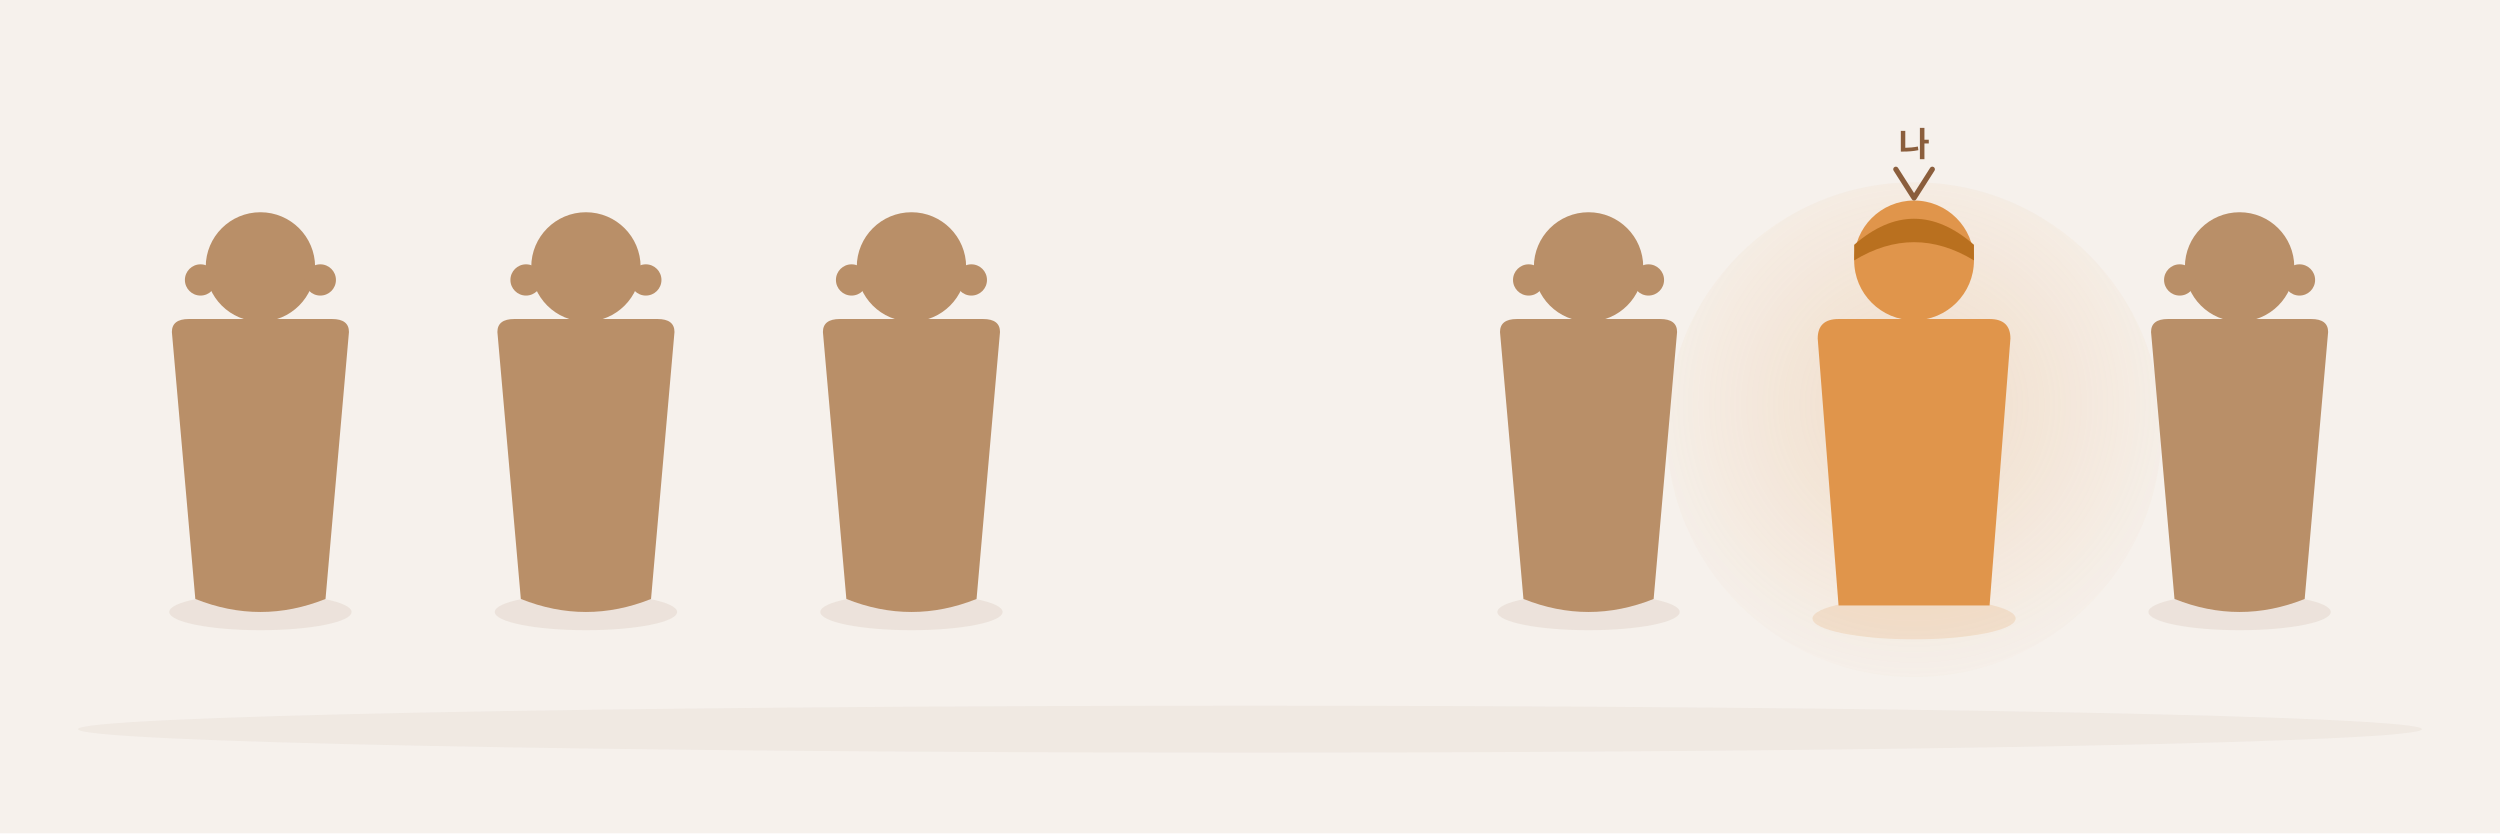
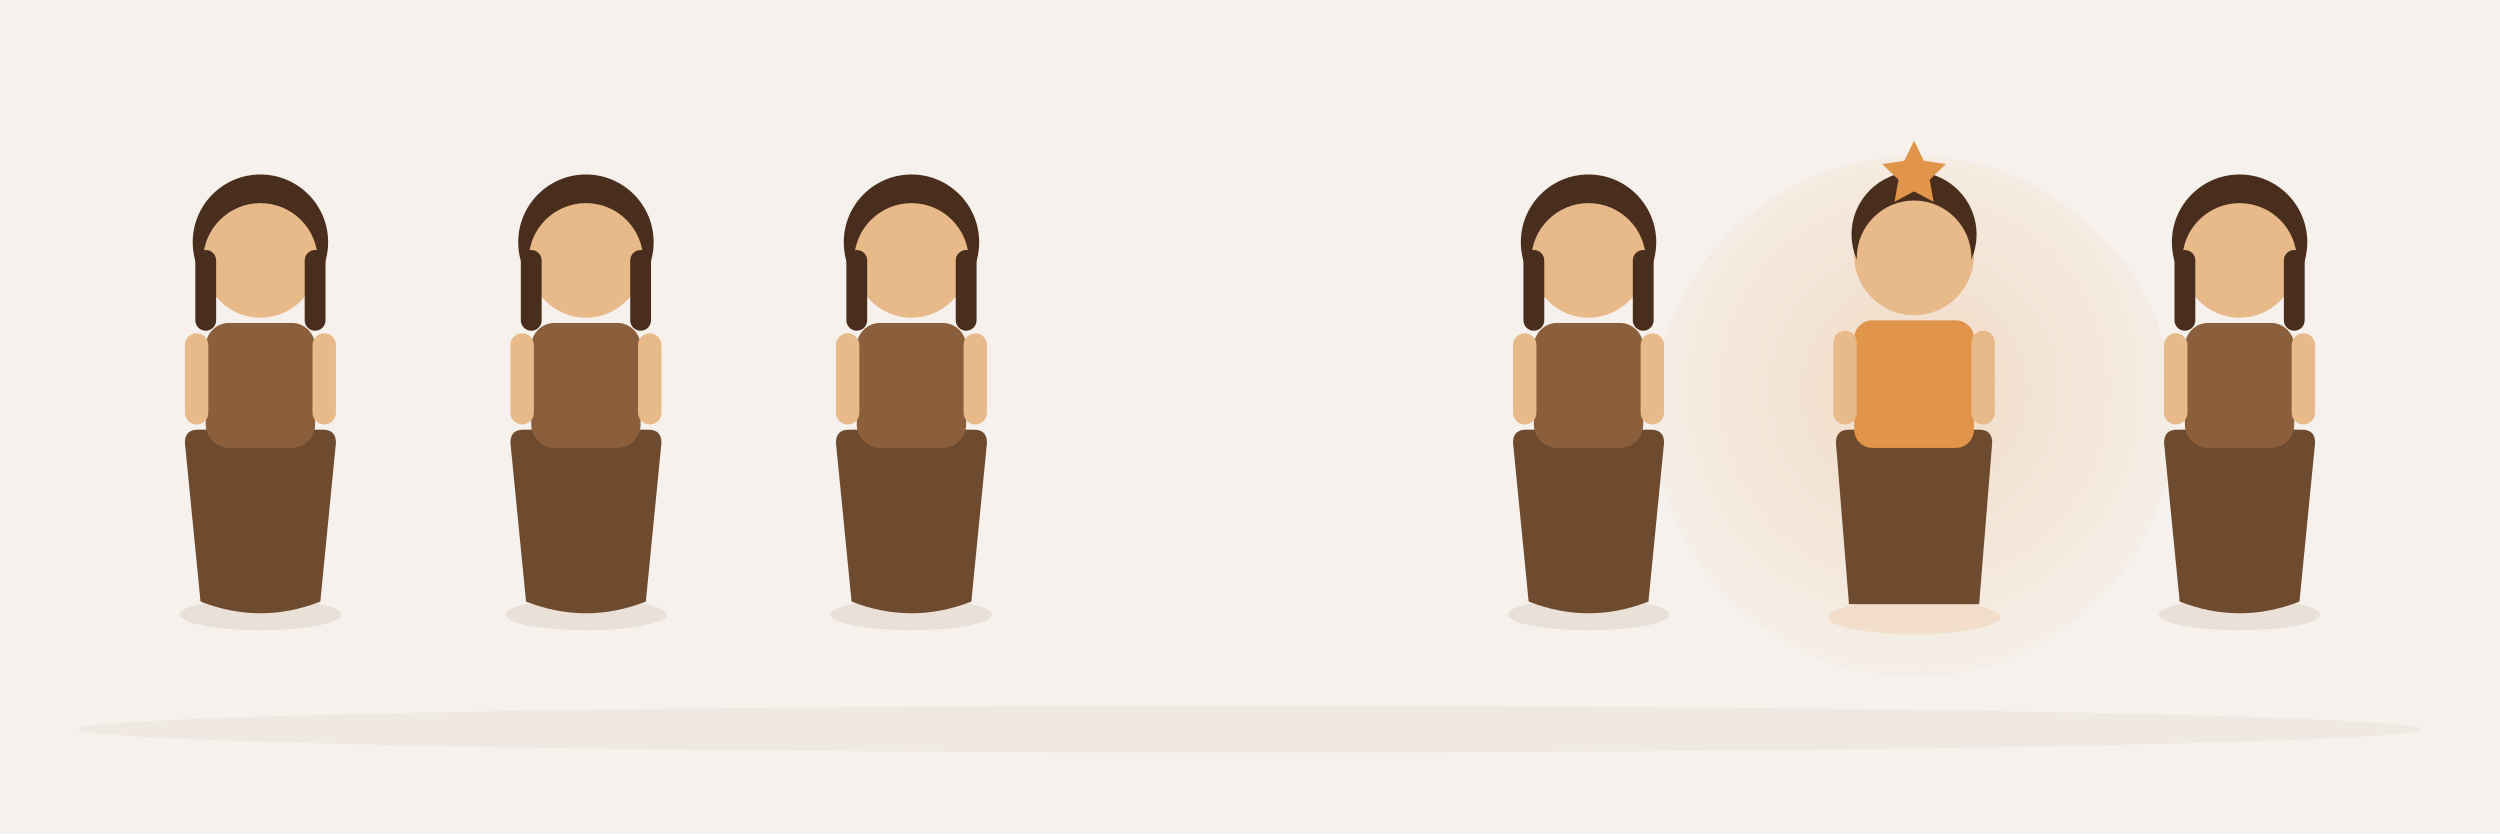
<svg xmlns="http://www.w3.org/2000/svg" viewBox="0 0 1920 640" width="1920" height="640">
  <defs>
    <radialGradient id="spotlight" cx="50%" cy="45%" r="60%">
-       <stop offset="0%" stop-color="#E0954B" stop-opacity="0.22" />
+       <stop offset="0%" stop-color="#E0954B" stop-opacity="0.25" />
      <stop offset="100%" stop-color="#E0954B" stop-opacity="0" />
    </radialGradient>
  </defs>
  <rect x="0" y="0" width="1920" height="640" fill="#F6F1EC" />
  <ellipse cx="960" cy="560" rx="900" ry="18" fill="#8B5E3C" opacity="0.06" />
-   <circle cx="1470" cy="330" r="190" fill="url(#spotlight)" />
+   <circle cx="1470" cy="320" r="200" fill="url(#spotlight)" />
  <g transform="translate(200,0)">
-     <ellipse cx="0" cy="470" rx="70" ry="14" fill="#8B5E3C" opacity="0.10" />
-     <path d="M -50 460 L -68 255 Q -68 245 -55 245 L 55 245 Q 68 245 68 255 L 50 460 Q 0 480 -50 460 Z" fill="#B98F68" />
-     <circle cx="0" cy="205" r="42" fill="#B98F68" />
-     <circle cx="-46" cy="215" r="12" fill="#B98F68" />
-     <circle cx="46" cy="215" r="12" fill="#B98F68" />
+     <ellipse cx="0" cy="472" rx="62" ry="12" fill="#8B5E3C" opacity="0.12" />
+     <path d="M -46 462 L -58 340 Q -58 330 -48 330 L 48 330 Q 58 330 58 340 L 46 462 Q 0 480 -46 462 Z" fill="#6E4A2E" />
+     <rect x="-42" y="248" width="84" height="96" rx="18" fill="#8B5E3C" />
+     <rect x="-58" y="256" width="18" height="70" rx="9" fill="#E8B989" />
+     <rect x="40" y="256" width="18" height="70" rx="9" fill="#E8B989" />
+     <circle cx="0" cy="196" r="46" fill="#E8B989" />
+     <circle cx="0" cy="186" r="52" fill="#4A2E1D" />
+     <circle cx="0" cy="200" r="44" fill="#E8B989" />
+     <rect x="-50" y="192" width="16" height="62" rx="8" fill="#4A2E1D" />
+     <rect x="34" y="192" width="16" height="62" rx="8" fill="#4A2E1D" />
  </g>
  <g transform="translate(450,0)">
-     <ellipse cx="0" cy="470" rx="70" ry="14" fill="#8B5E3C" opacity="0.10" />
-     <path d="M -50 460 L -68 255 Q -68 245 -55 245 L 55 245 Q 68 245 68 255 L 50 460 Q 0 480 -50 460 Z" fill="#B98F68" />
-     <circle cx="0" cy="205" r="42" fill="#B98F68" />
-     <circle cx="-46" cy="215" r="12" fill="#B98F68" />
-     <circle cx="46" cy="215" r="12" fill="#B98F68" />
+     <ellipse cx="0" cy="472" rx="62" ry="12" fill="#8B5E3C" opacity="0.12" />
+     <path d="M -46 462 L -58 340 Q -58 330 -48 330 L 48 330 Q 58 330 58 340 L 46 462 Q 0 480 -46 462 Z" fill="#6E4A2E" />
+     <rect x="-42" y="248" width="84" height="96" rx="18" fill="#8B5E3C" />
+     <rect x="-58" y="256" width="18" height="70" rx="9" fill="#E8B989" />
+     <rect x="40" y="256" width="18" height="70" rx="9" fill="#E8B989" />
+     <circle cx="0" cy="196" r="46" fill="#E8B989" />
+     <circle cx="0" cy="186" r="52" fill="#4A2E1D" />
+     <circle cx="0" cy="200" r="44" fill="#E8B989" />
+     <rect x="-50" y="192" width="16" height="62" rx="8" fill="#4A2E1D" />
+     <rect x="34" y="192" width="16" height="62" rx="8" fill="#4A2E1D" />
  </g>
  <g transform="translate(700,0)">
-     <ellipse cx="0" cy="470" rx="70" ry="14" fill="#8B5E3C" opacity="0.10" />
-     <path d="M -50 460 L -68 255 Q -68 245 -55 245 L 55 245 Q 68 245 68 255 L 50 460 Q 0 480 -50 460 Z" fill="#B98F68" />
-     <circle cx="0" cy="205" r="42" fill="#B98F68" />
-     <circle cx="-46" cy="215" r="12" fill="#B98F68" />
-     <circle cx="46" cy="215" r="12" fill="#B98F68" />
+     <ellipse cx="0" cy="472" rx="62" ry="12" fill="#8B5E3C" opacity="0.12" />
+     <path d="M -46 462 L -58 340 Q -58 330 -48 330 L 48 330 Q 58 330 58 340 L 46 462 Q 0 480 -46 462 Z" fill="#6E4A2E" />
+     <rect x="-42" y="248" width="84" height="96" rx="18" fill="#8B5E3C" />
+     <rect x="-58" y="256" width="18" height="70" rx="9" fill="#E8B989" />
+     <rect x="40" y="256" width="18" height="70" rx="9" fill="#E8B989" />
+     <circle cx="0" cy="196" r="46" fill="#E8B989" />
+     <circle cx="0" cy="186" r="52" fill="#4A2E1D" />
+     <circle cx="0" cy="200" r="44" fill="#E8B989" />
+     <rect x="-50" y="192" width="16" height="62" rx="8" fill="#4A2E1D" />
+     <rect x="34" y="192" width="16" height="62" rx="8" fill="#4A2E1D" />
  </g>
  <g transform="translate(1220,0)">
-     <ellipse cx="0" cy="470" rx="70" ry="14" fill="#8B5E3C" opacity="0.10" />
-     <path d="M -50 460 L -68 255 Q -68 245 -55 245 L 55 245 Q 68 245 68 255 L 50 460 Q 0 480 -50 460 Z" fill="#B98F68" />
-     <circle cx="0" cy="205" r="42" fill="#B98F68" />
-     <circle cx="-46" cy="215" r="12" fill="#B98F68" />
-     <circle cx="46" cy="215" r="12" fill="#B98F68" />
+     <ellipse cx="0" cy="472" rx="62" ry="12" fill="#8B5E3C" opacity="0.12" />
+     <path d="M -46 462 L -58 340 Q -58 330 -48 330 L 48 330 Q 58 330 58 340 L 46 462 Q 0 480 -46 462 Z" fill="#6E4A2E" />
+     <rect x="-42" y="248" width="84" height="96" rx="18" fill="#8B5E3C" />
+     <rect x="-58" y="256" width="18" height="70" rx="9" fill="#E8B989" />
+     <rect x="40" y="256" width="18" height="70" rx="9" fill="#E8B989" />
+     <circle cx="0" cy="196" r="46" fill="#E8B989" />
+     <circle cx="0" cy="186" r="52" fill="#4A2E1D" />
+     <circle cx="0" cy="200" r="44" fill="#E8B989" />
+     <rect x="-50" y="192" width="16" height="62" rx="8" fill="#4A2E1D" />
+     <rect x="34" y="192" width="16" height="62" rx="8" fill="#4A2E1D" />
  </g>
  <g transform="translate(1470,0)">
-     <ellipse cx="0" cy="475" rx="78" ry="16" fill="#E0954B" opacity="0.18" />
-     <path d="M -58 465 L -74 260 Q -74 245 -58 245 L 58 245 Q 74 245 74 260 L 58 465 Z" fill="#E0954B" />
-     <circle cx="0" cy="200" r="46" fill="#E0954B" />
-     <path d="M -46 188 Q 0 148 46 188 L 46 200 Q 0 172 -46 200 Z" fill="#B9701F" />
-     <text x="0" y="120" text-anchor="middle" font-family="Arial, sans-serif" font-size="26" fill="#8B5E3C" font-weight="bold">나</text>
-     <path d="M -14 130 L 0 152 L 14 130" fill="none" stroke="#8B5E3C" stroke-width="4" stroke-linecap="round" stroke-linejoin="round" />
+     <ellipse cx="0" cy="474" rx="66" ry="13" fill="#E0954B" opacity="0.16" />
+     <path d="M -50 464 L -60 340 Q -60 330 -50 330 L 50 330 Q 60 330 60 340 L 50 464 Z" fill="#6E4A2E" />
+     <rect x="-46" y="246" width="92" height="98" rx="14" fill="#E0954B" />
+     <rect x="-62" y="254" width="18" height="72" rx="9" fill="#E8B989" />
+     <rect x="44" y="254" width="18" height="72" rx="9" fill="#E8B989" />
+     <circle cx="0" cy="196" r="46" fill="#E8B989" />
+     <circle cx="0" cy="180" r="48" fill="#4A2E1D" />
+     <circle cx="0" cy="198" r="44" fill="#E8B989" />
+     <path d="M0 108 l7.5 15.5 17 2.5 -12.5 12 3 17 -15 -8 -15 8 3 -17 -12.5 -12 17 -2.5 Z" fill="#E0954B" />
  </g>
  <g transform="translate(1720,0)">
-     <ellipse cx="0" cy="470" rx="70" ry="14" fill="#8B5E3C" opacity="0.10" />
-     <path d="M -50 460 L -68 255 Q -68 245 -55 245 L 55 245 Q 68 245 68 255 L 50 460 Q 0 480 -50 460 Z" fill="#B98F68" />
-     <circle cx="0" cy="205" r="42" fill="#B98F68" />
-     <circle cx="-46" cy="215" r="12" fill="#B98F68" />
-     <circle cx="46" cy="215" r="12" fill="#B98F68" />
+     <ellipse cx="0" cy="472" rx="62" ry="12" fill="#8B5E3C" opacity="0.12" />
+     <path d="M -46 462 L -58 340 Q -58 330 -48 330 L 48 330 Q 58 330 58 340 L 46 462 Q 0 480 -46 462 Z" fill="#6E4A2E" />
+     <rect x="-42" y="248" width="84" height="96" rx="18" fill="#8B5E3C" />
+     <rect x="-58" y="256" width="18" height="70" rx="9" fill="#E8B989" />
+     <rect x="40" y="256" width="18" height="70" rx="9" fill="#E8B989" />
+     <circle cx="0" cy="196" r="46" fill="#E8B989" />
+     <circle cx="0" cy="186" r="52" fill="#4A2E1D" />
+     <circle cx="0" cy="200" r="44" fill="#E8B989" />
+     <rect x="-50" y="192" width="16" height="62" rx="8" fill="#4A2E1D" />
+     <rect x="34" y="192" width="16" height="62" rx="8" fill="#4A2E1D" />
  </g>
</svg>
